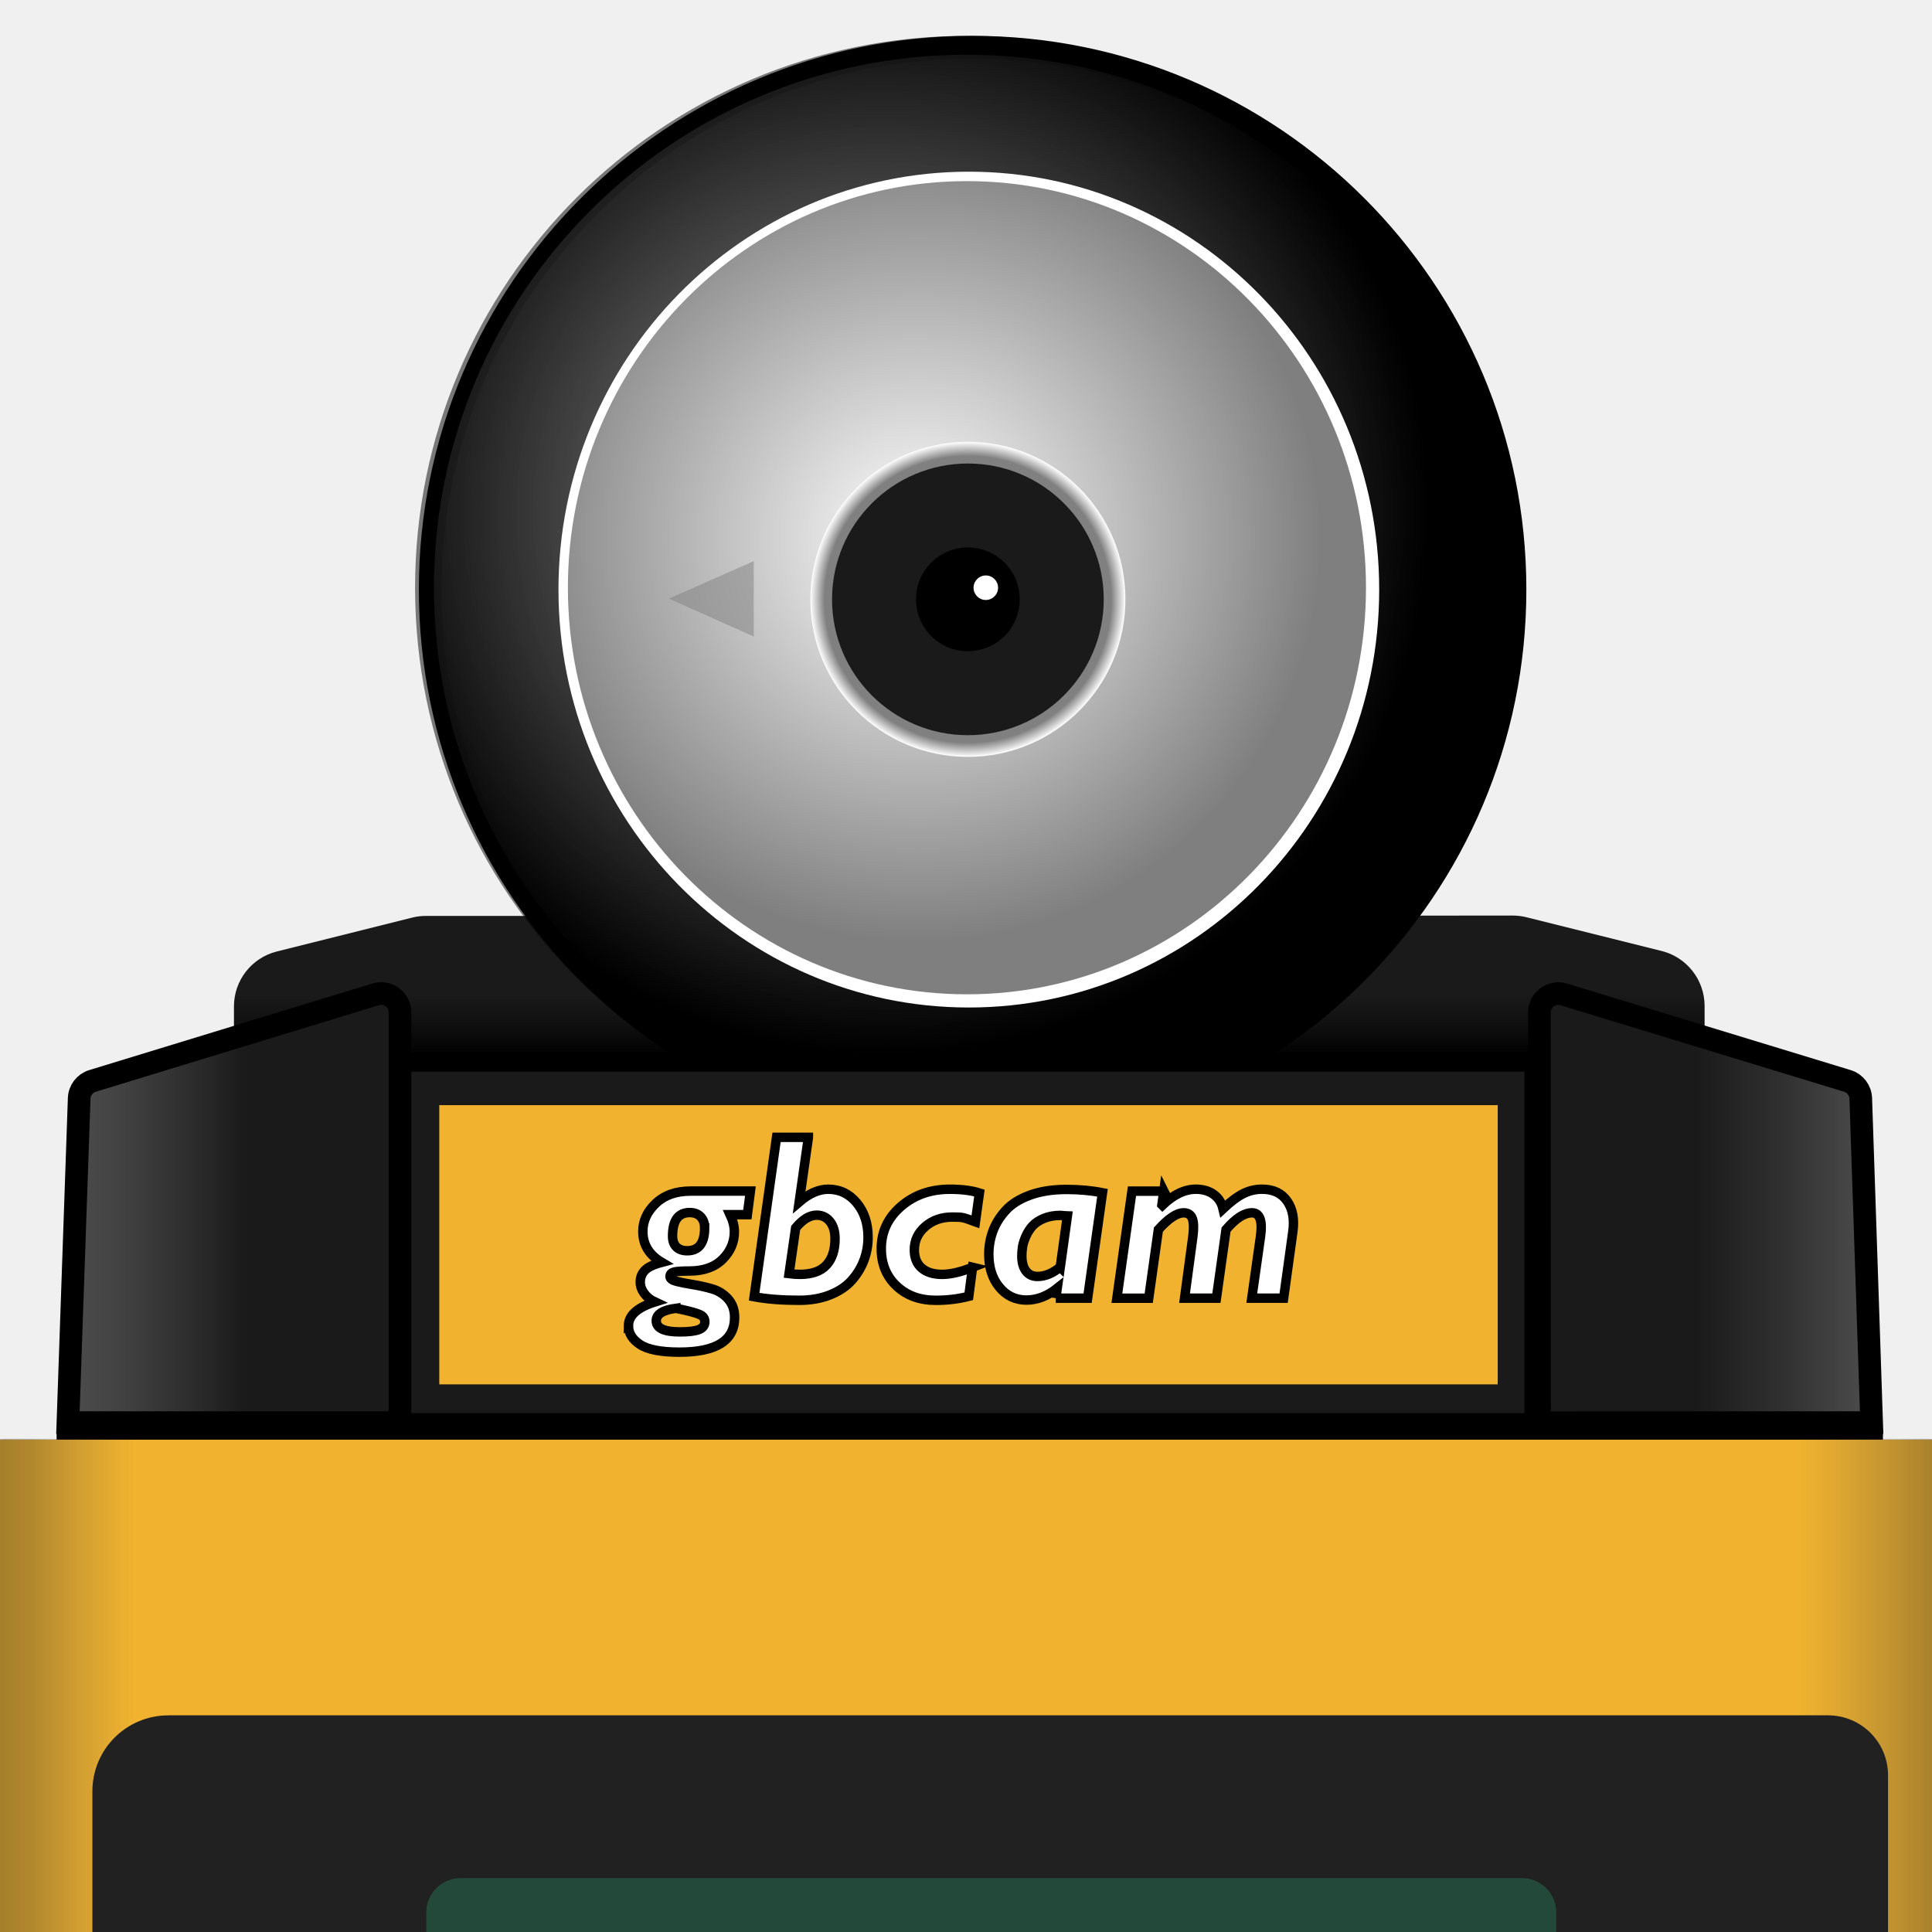
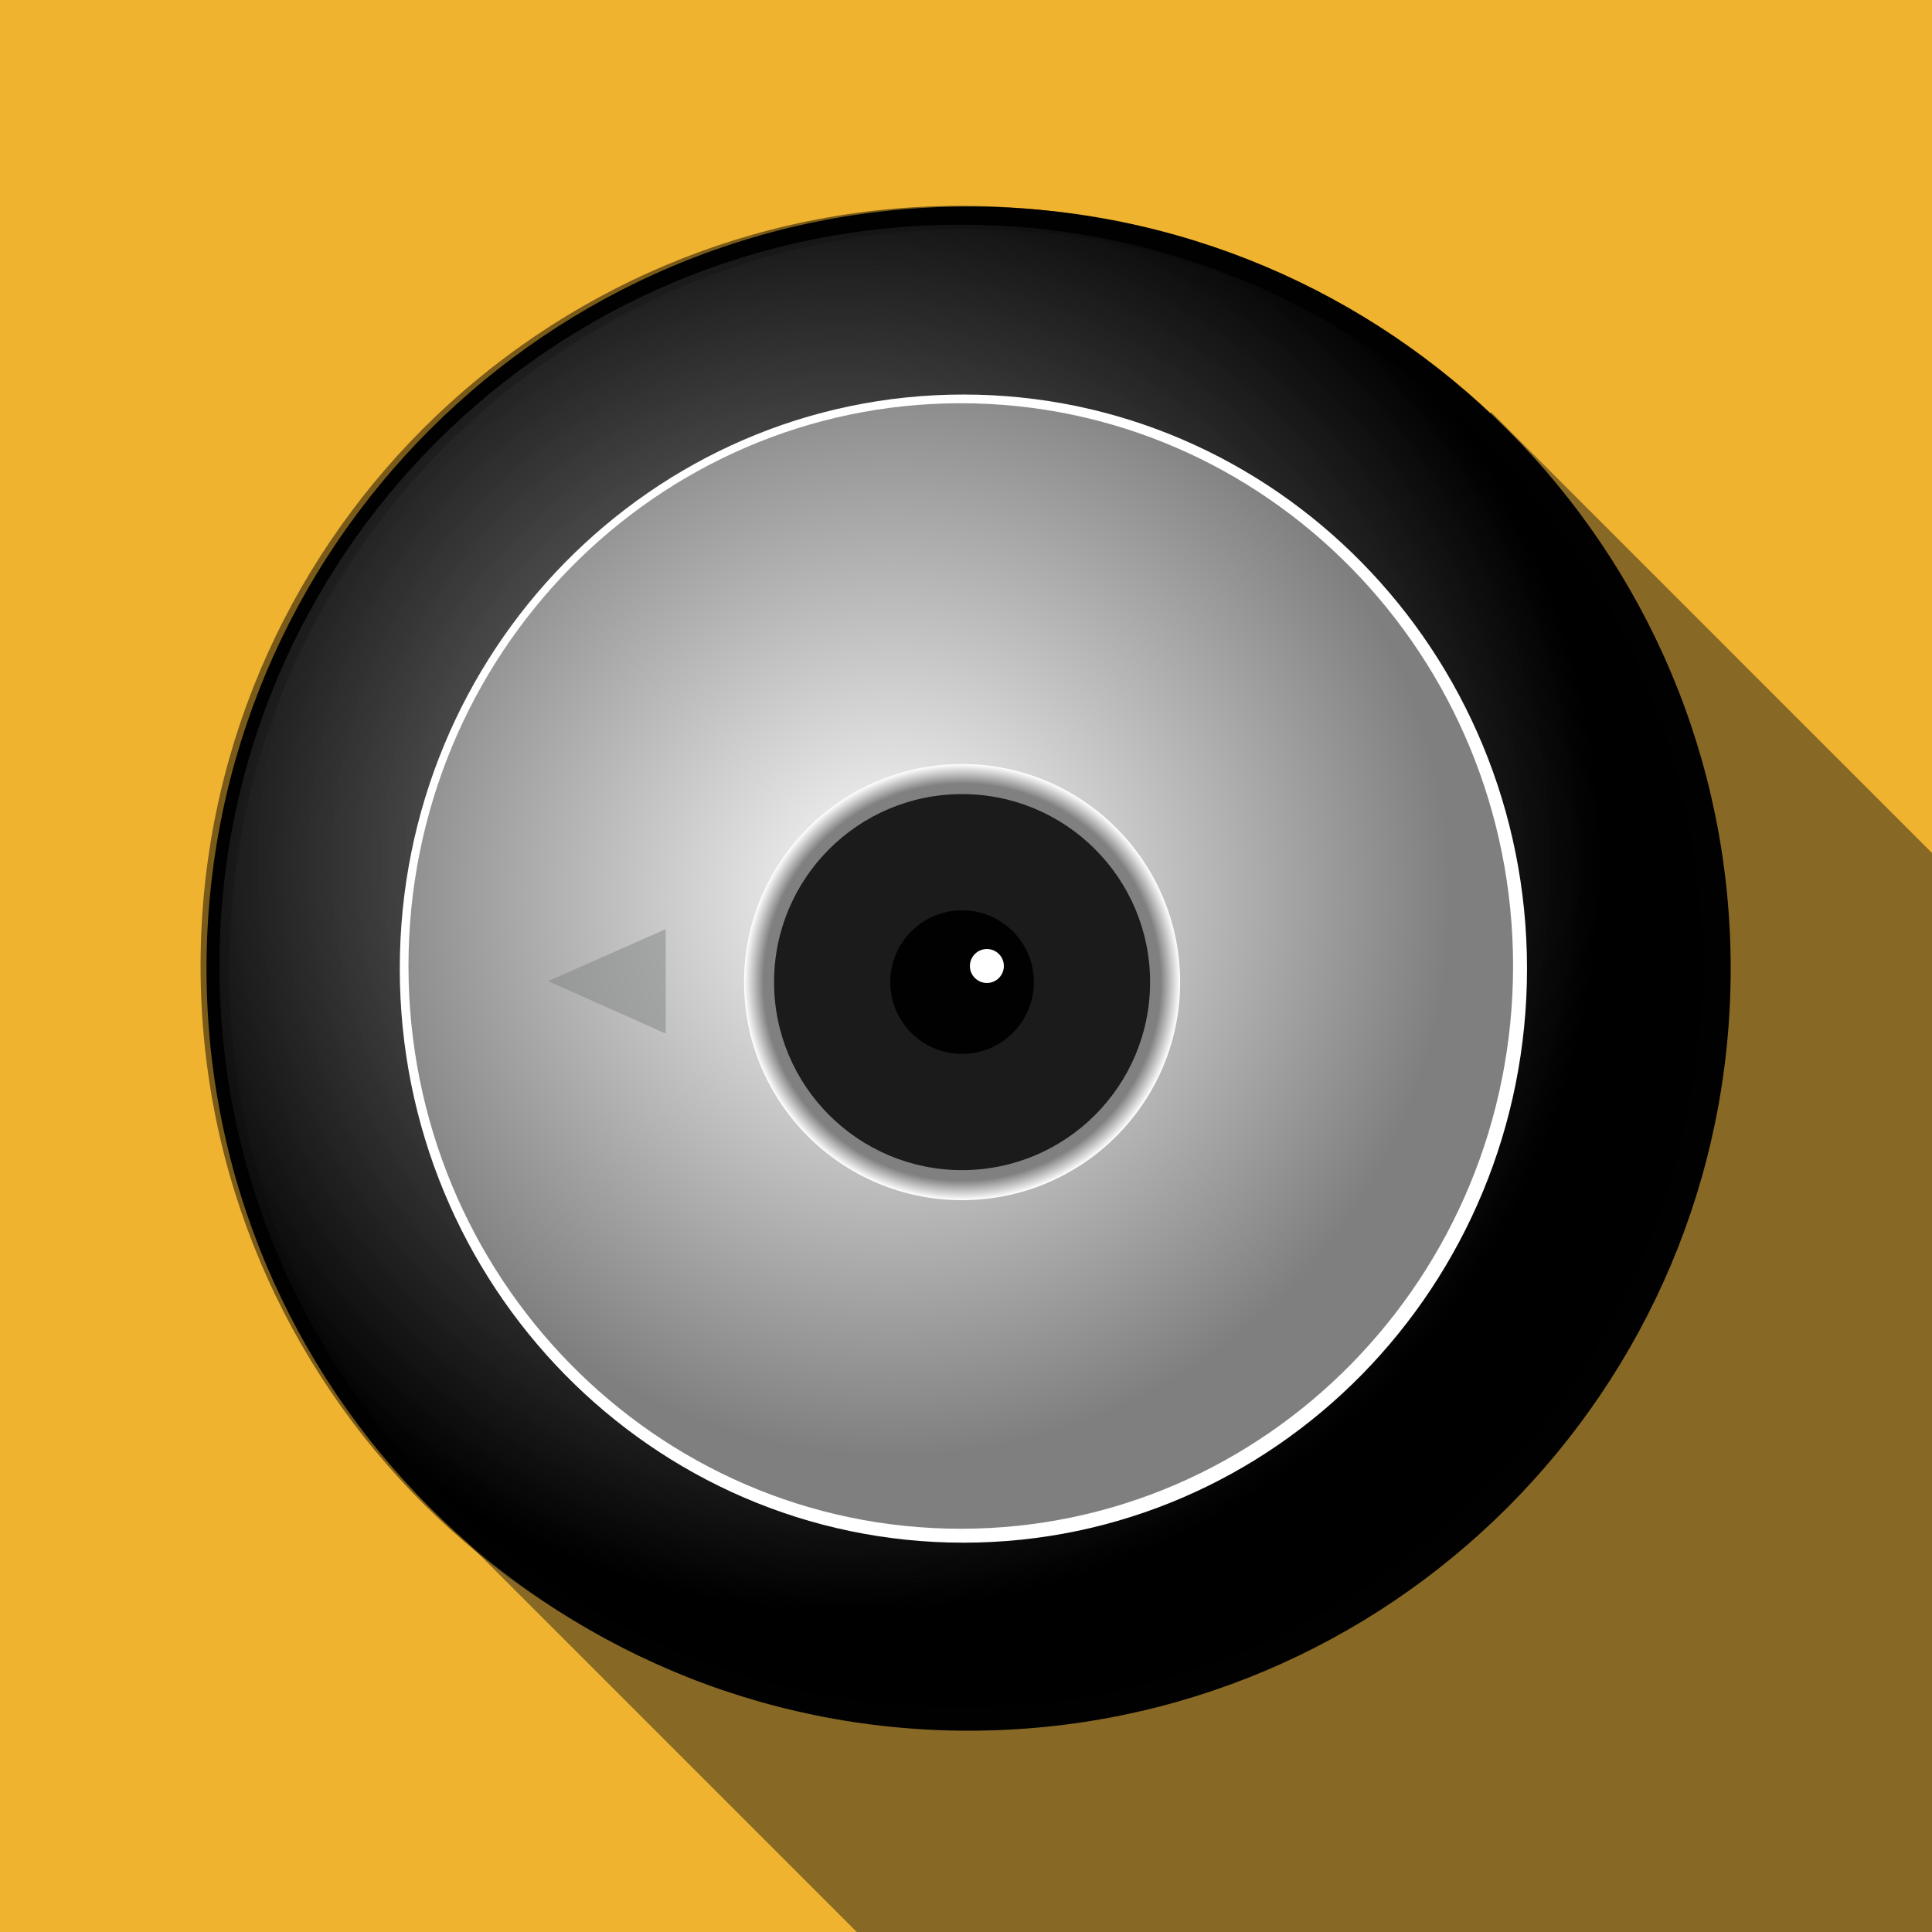
<svg xmlns="http://www.w3.org/2000/svg" xmlns:xlink="http://www.w3.org/1999/xlink" id="Capa_1" data-name="Capa 1" viewBox="0 0 1024 1024">
  <defs>
    <style>
      .cls-1 {
-         fill: url(#Degradado_sin_nombre_28);
+         fill: #f0b32f;
      }

      .cls-2 {
-         fill: url(#Degradado_sin_nombre_53);
+         fill: #1d1d1b;
      }

-       .cls-2, .cls-3, .cls-4, .cls-5, .cls-6, .cls-7, .cls-8, .cls-9, .cls-10 {
+       .cls-2, .cls-4, .cls-6, .cls-8 {
+         opacity: 0.5;
+       }
+ 
+       .cls-3, .cls-4 {
+         stroke: #010101;
+       }
+ 
+       .cls-3, .cls-4, .cls-5 {
        stroke-miterlimit: 10;
      }

-       .cls-2, .cls-3, .cls-4, .cls-6, .cls-7, .cls-8, .cls-10 {
-         stroke: #000;
-       }
- 
-       .cls-2, .cls-3, .cls-4, .cls-9 {
+       .cls-3, .cls-5 {
        stroke-width: 12px;
-       }
- 
-       .cls-11, .cls-9, .cls-10 {
-         fill: #fff;
      }

      .cls-3 {
        fill: url(#Degradado_sin_nombre_210);
      }

      .cls-4 {
-         fill: url(#Degradado_sin_nombre_52);
+         stroke-width: 10px;
+         fill: url(#Degradado_sin_nombre_163);
+       }
+ 
+       .cls-11, .cls-5 {
+         fill: #fff;
      }

      .cls-5 {
-         stroke: #1a1a1a;
-         stroke-width: 20px;
-       }
- 
-       .cls-5, .cls-12 {
-         fill: #f1b32f;
-       }
- 
-       .cls-13 {
-         fill: url(#Degradado_sin_nombre_28-2);
+         stroke: #fff;
      }

      .cls-6 {
-         fill: url(#Degradado_sin_nombre_163);
+         fill: url(#Degradado_sin_nombre_186);
      }

-       .cls-6, .cls-7, .cls-8 {
-         stroke-width: 10px;
-       }
- 
-       .cls-6, .cls-14, .cls-15, .cls-16 {
-         opacity: .5;
-       }
- 
-       .cls-7, .cls-17 {
-         fill: none;
+       .cls-7 {
+         fill: url(#Degradado_sin_nombre_222);
      }

      .cls-8 {
-         fill: url(#Degradado_sin_nombre_55);
-       }
- 
-       .cls-18 {
-         fill: #224939;
-       }
- 
-       .cls-19 {
-         fill: #212121;
-       }
- 
-       .cls-20 {
-         clip-path: url(#clippath);
-       }
- 
-       .cls-14 {
-         fill: url(#Degradado_sin_nombre_70);
-       }
- 
-       .cls-15 {
-         fill: gray;
+         fill: #808181;
        isolation: isolate;
      }

      .cls-9 {
-         stroke: #fff;
-       }
- 
-       .cls-21 {
-         fill: #1a1a1a;
+         fill: #1b1b1b;
      }

      .cls-10 {
-         stroke-width: 5px;
-       }
- 
-       .cls-22 {
-         fill: url(#Degradado_sin_nombre_222);
-       }
- 
-       .cls-16 {
-         fill: url(#Degradado_sin_nombre_186);
+         fill: #010101;
      }
    </style>
-     <linearGradient id="Degradado_sin_nombre_28" data-name="Degradado sin nombre 28" x1="319" y1="485.46" x2="319" y2="561" gradientUnits="userSpaceOnUse">
-       <stop offset=".55" stop-color="#1a1a1a" />
-       <stop offset=".76" stop-color="#101010" />
-       <stop offset=".99" stop-color="#000" />
-     </linearGradient>
-     <linearGradient id="Degradado_sin_nombre_28-2" data-name="Degradado sin nombre 28" x1="708.45" y1="485.26" x2="708.45" y2="561.01" xlink:href="#Degradado_sin_nombre_28" />
-     <radialGradient id="Degradado_sin_nombre_210" data-name="Degradado sin nombre 210" cx="472.77" cy="272.15" fx="460.76" fy="272.15" r="287.5" gradientUnits="userSpaceOnUse">
-       <stop offset="0" stop-color="#333" />
-       <stop offset=".54" stop-color="#1a1a1a" />
-       <stop offset=".97" stop-color="#000" />
+     <radialGradient id="Degradado_sin_nombre_210" data-name="Degradado sin nombre 210" cx="454.25" cy="457.53" fx="437.614" r="397.92" gradientUnits="userSpaceOnUse">
+       <stop offset="0" stop-color="#343434" />
+       <stop offset="0.54" stop-color="#1a1a1a" />
+       <stop offset="0.97" stop-color="#010101" />
    </radialGradient>
-     <radialGradient id="Degradado_sin_nombre_163" data-name="Degradado sin nombre 163" cx="469.77" cy="271.15" fx="457.76" fy="271.15" r="287.5" gradientUnits="userSpaceOnUse">
+     <radialGradient id="Degradado_sin_nombre_163" data-name="Degradado sin nombre 163" cx="450.1" cy="456.15" fx="433.462" r="397.92" gradientUnits="userSpaceOnUse">
      <stop offset="0" stop-color="#fff" />
-       <stop offset="1" stop-color="#000" />
+       <stop offset="1" />
    </radialGradient>
-     <radialGradient id="Degradado_sin_nombre_186" data-name="Degradado sin nombre 186" cx="486.39" cy="285.39" fx="486.39" fy="285.39" r="213.51" gradientUnits="userSpaceOnUse">
-       <stop offset="0" stop-color="#fff" />
-       <stop offset="1" stop-color="#000" />
-     </radialGradient>
-     <radialGradient id="Degradado_sin_nombre_222" data-name="Degradado sin nombre 222" cx="513" cy="317.67" fx="513" fy="317.67" r="83.5" gradientUnits="userSpaceOnUse">
-       <stop offset=".91" stop-color="gray" />
+     <radialGradient id="Degradado_sin_nombre_186" data-name="Degradado sin nombre 186" cx="473.09" cy="475.86" fx="473.094" r="295.51" xlink:href="#Degradado_sin_nombre_163" />
+     <radialGradient id="Degradado_sin_nombre_222" data-name="Degradado sin nombre 222" cx="509.92" cy="520.54" r="115.57" gradientUnits="userSpaceOnUse">
+       <stop offset="0.91" stop-color="gray" />
      <stop offset="1" stop-color="#fff" />
    </radialGradient>
-     <linearGradient id="Degradado_sin_nombre_55" data-name="Degradado sin nombre 55" x1="35" y1="880.5" x2="993" y2="880.5" gradientUnits="userSpaceOnUse">
-       <stop offset="0" stop-color="#4d4d4d" />
-       <stop offset=".03" stop-color="#434343" />
-       <stop offset=".08" stop-color="#2a2a2a" />
-       <stop offset=".1" stop-color="#1a1a1a" />
-       <stop offset=".9" stop-color="#1a1a1a" />
-       <stop offset=".99" stop-color="#333" />
-     </linearGradient>
-     <linearGradient id="Degradado_sin_nombre_52" data-name="Degradado sin nombre 52" x1="36" y1="640.29" x2="212" y2="640.29" gradientUnits="userSpaceOnUse">
-       <stop offset="0" stop-color="#4d4d4d" />
-       <stop offset=".15" stop-color="#434343" />
-       <stop offset=".4" stop-color="#2a2a2a" />
-       <stop offset=".53" stop-color="#1a1a1a" />
-     </linearGradient>
-     <linearGradient id="Degradado_sin_nombre_53" data-name="Degradado sin nombre 53" x1="815.93" y1="640.34" x2="992" y2="640.34" gradientUnits="userSpaceOnUse">
-       <stop offset=".47" stop-color="#1a1a1a" />
-       <stop offset=".74" stop-color="#313131" />
-       <stop offset="1" stop-color="#4d4d4d" />
-     </linearGradient>
-     <clipPath id="clippath">
-       <rect class="cls-17" width="1024" height="1024" />
-     </clipPath>
-     <linearGradient id="Degradado_sin_nombre_70" data-name="Degradado sin nombre 70" x1="-37.75" y1="1682.13" x2="1062.25" y2="1682.13" gradientUnits="userSpaceOnUse">
-       <stop offset="0" stop-color="#1a1a1a" />
-       <stop offset=".05" stop-color="#2c2c2c" stop-opacity=".64" />
-       <stop offset=".1" stop-color="#4d4d4d" stop-opacity="0" />
-       <stop offset=".9" stop-color="#4d4d4d" stop-opacity="0" />
-       <stop offset=".99" stop-color="#1a1a1a" />
-     </linearGradient>
  </defs>
-   <g>
-     <path class="cls-1" d="M124,547.98v-14.57c0-13.76,9.36-25.76,22.71-29.1l71.7-17.95c2.38-.6,4.83-.9,7.29-.9h288.3v75.54H124" />
-     <path class="cls-13" d="M903.47,547.71v-14.57c-.02-13.76-9.39-25.75-22.74-29.09l-71.71-17.9c-2.38-.59-4.83-.89-7.29-.89l-288.3,.2,.05,75.54,390-.28" />
+   <g id="Fondo">
+     <rect id="Relleno" class="cls-1" width="1024" height="1024" />
+     <rect id="Sombra" class="cls-2" x="372.48" y="391.57" width="807.37" height="767.15" transform="translate(-320.78 775.87) rotate(-45)" />
  </g>
-   <circle class="cls-3" cx="515.5" cy="312.5" r="287.5" />
-   <circle class="cls-6" cx="512.5" cy="311.5" r="287.5" />
-   <ellipse class="cls-9" cx="513.5" cy="312.5" rx="211.5" ry="215.5" />
-   <ellipse class="cls-16" cx="512.5" cy="311.5" rx="211.5" ry="215.5" />
-   <circle class="cls-22" cx="513" cy="317.67" r="83.5" />
-   <polygon class="cls-15" points="399.5 337.38 354.5 317.28 399.5 297.38 399.5 337.38" />
-   <circle class="cls-21" cx="513" cy="317.67" r="72" />
-   <circle cx="513" cy="317.67" r="27.5" />
-   <rect class="cls-8" x="35" y="763" width="958" height="235" />
-   <rect x="239" y="763" width="49" height="235" />
-   <rect x="745" y="763" width="49" height="235" />
-   <rect class="cls-5" x="222.82" y="575.75" width="581" height="168" />
-   <path class="cls-4" d="M41.97,582.13l-5.97,171.87H212v-217.42c0-6.72-6.5-11.53-12.93-9.56l-150.03,45.89c-4.08,1.25-6.92,4.95-7.07,9.22Z" />
-   <path class="cls-2" d="M986.24,582.14c1.92,57.29,3.84,114.57,5.76,171.86l-176,.06-.07-217.42c0-6.72,6.49-11.53,12.92-9.57,50.1,15.28,100.21,30.57,150.31,45.85,4.09,1.25,6.93,4.96,7.08,9.23Z" />
-   <rect class="cls-7" x="211" y="563" width="602" height="191" />
-   <circle class="cls-11" cx="522.5" cy="311.5" r="6.5" />
-   <g>
-     <path class="cls-10" d="M333.09,702.81c0-5.58,4.67-9.83,14-12.75-2.33-1.08-4.21-2.58-5.62-4.5-1.42-1.92-2.12-3.92-2.12-6,0-3.25,1.38-5.79,4.12-7.62,1.67-1.08,4.08-2.04,7.25-2.88-6.67-3.92-10-9.38-10-16.38,0-5.58,2.29-10.54,6.88-14.88,4.58-4.33,10.71-6.5,18.38-6.5h31.75l-1.62,12.5h-9.12c1.5,3.25,2.25,6.25,2.25,9,0,5.58-2.08,10.46-6.25,14.62s-10.04,6.25-17.62,6.25c-4.08,0-6.81,.19-8.19,.56s-2.06,1.15-2.06,2.31,1.17,2.04,3.5,2.62c2.33,.58,5.19,1.15,8.56,1.69,3.38,.54,6.75,1.29,10.12,2.25,3.38,.96,6.23,2.73,8.56,5.31,2.33,2.58,3.5,5.88,3.5,9.88,0,12.25-9.75,18.38-29.25,18.38-9.83,0-16.79-1.36-20.88-4.06-4.08-2.71-6.12-5.98-6.12-9.81Zm25.12-9.38c-6.92,.92-10.38,3.12-10.38,6.62,0,3.92,4.17,5.88,12.5,5.88,4.75,0,8.14-.42,10.19-1.25,2.04-.83,3.06-2.21,3.06-4.12,0-1.75-.9-3.02-2.69-3.81-1.79-.79-4.98-1.69-9.56-2.69-1.33-.25-2.38-.46-3.12-.62Zm15.25-42.62c0-2.5-.71-4.48-2.12-5.94-1.42-1.46-3.33-2.19-5.75-2.19-6.08,0-9.12,4.17-9.12,12.5,0,2.5,.69,4.42,2.06,5.75,1.38,1.33,3.27,2,5.69,2,6.17,0,9.25-4.04,9.25-12.12Z" />
-     <path class="cls-10" d="M428.47,602.81l-4.88,34.25c5.25-4.5,10.38-6.75,15.38-6.75,6.08,0,11.12,2.42,15.12,7.25,4,4.83,6,10.92,6,18.25,0,4.17-.71,8.17-2.12,12-1.42,3.83-3.54,7.38-6.38,10.62-2.83,3.25-6.67,5.86-11.5,7.81-4.83,1.96-10.33,2.94-16.5,2.94-9.17,0-17.12-.62-23.88-1.88l11.88-84.5h16.88Zm-6.75,48l-3.5,24.25c2,.25,3.92,.38,5.75,.38,6.33,0,11.02-1.64,14.06-4.94,3.04-3.29,4.56-7.94,4.56-13.94,0-3.83-.9-6.88-2.69-9.12-1.79-2.25-4.15-3.38-7.06-3.38-3.67,0-7.38,2.25-11.12,6.75Z" />
-     <path class="cls-10" d="M515.47,671.69l-2,15.38c-5.5,1.42-11.33,2.12-17.5,2.12-8.5,0-15.44-2.54-20.81-7.62-5.38-5.08-8.06-11.67-8.06-19.75,0-8.92,3.5-16.39,10.5-22.44,7-6.04,15.62-9.06,25.88-9.06,6.25,0,11.46,.67,15.63,2l-2.12,15.25c-3.58-1.33-5.92-2.08-7-2.25-.75-.17-2.5-.25-5.25-.25-5.67,0-10.44,1.67-14.31,5-3.88,3.33-5.81,7.46-5.81,12.38,0,4.17,1.29,7.38,3.88,9.62,2.58,2.25,6.21,3.38,10.88,3.38,4.42,0,9.79-1.25,16.13-3.75Z" />
-     <path class="cls-10" d="M559.59,688.06l.75-5.25c-5.25,4.17-10.71,6.25-16.38,6.25s-10.5-2.27-14.25-6.81c-3.75-4.54-5.62-10.35-5.62-17.44,0-4.33,.73-8.46,2.19-12.38,1.46-3.92,3.73-7.56,6.81-10.94,3.08-3.38,7.38-6.06,12.88-8.06s11.92-3,19.25-3c6.83,0,13.21,.58,19.12,1.75l-7.88,55.88h-16.88Zm2.38-16.5l3.75-27c-.08,0-.61-.06-1.56-.19-.96-.12-1.65-.19-2.06-.19-3.33,0-6.29,.54-8.88,1.62-2.58,1.08-4.58,2.42-6,4-1.42,1.58-2.58,3.42-3.5,5.5-.92,2.08-1.5,3.94-1.75,5.56s-.38,3.23-.38,4.81c0,3.42,.73,6.08,2.19,8,1.46,1.92,3.48,2.88,6.06,2.88,4.08,0,8.12-1.67,12.12-5Z" />
-     <path class="cls-10" d="M616.84,631.31l-1,7.25,.25,.25c5.92-5.67,11.83-8.5,17.75-8.5,3.75,0,6.89,.92,9.44,2.75,2.54,1.83,4.19,4.38,4.94,7.62,4-3.75,7.56-6.42,10.69-8,3.12-1.58,6.44-2.38,9.94-2.38,6,0,10.46,2.11,13.38,6.31,2.92,4.21,3.92,9.61,3,16.19l-4.88,35.25h-16.88l4.62-32.62c1.17-8.42-.33-12.62-4.5-12.62s-8.67,2.96-13.75,8.88l-5.12,36.38h-16.88l4.38-32.5c.58-4.42,.5-7.64-.25-9.69-.75-2.04-2.29-3.06-4.62-3.06-3.58,0-8.04,2.96-13.38,8.88l-5.12,36.38h-16.88l8-56.75h16.88Z" />
-   </g>
-   <g class="cls-20">
-     <g id="layer3">
-       <path id="rect9640" class="cls-12" d="M2.63,763.06H1021.36c22.52,0,40.64,18.13,40.64,40.64v1644.9c-15.22,36.43-30.99,54.01-54.72,73.05-40.38,32.43-91.47,50.87-141.54,64.09-57.91,15.29-119.31,10.91-178.93,16.34H2.64c-22.52,0-40.64-18.13-40.64-40.64V803.71c0-22.52,18.13-40.64,40.64-40.64h-.01Z" />
-       <path id="rect9640-2" data-name="rect9640" class="cls-14" d="M2.88,762.62H1021.61c22.52,0,40.64,18.13,40.64,40.64v1644.9c-15.22,36.43-30.99,54.01-54.72,73.05-40.38,32.43-91.47,50.87-141.54,64.09-57.91,15.29-119.31,10.91-178.93,16.34H2.89c-22.52,0-40.64-18.13-40.64-40.64V803.27c0-22.52,18.13-40.64,40.64-40.64h-.01Z" />
-       <path id="rect10154" class="cls-19" d="M89.32,909.17c-22.35,0-40.35,17.94-40.35,40.29v644.15c0,22.35,18.01,40.35,40.35,40.35H866.09c74.03,0,133.62-59.59,133.62-133.62v-43.28c.61-2.46,.99-5.05,.99-7.71v-508.36c0-17.64-14.2-31.83-31.83-31.83H89.32Z" />
-       <rect id="rect10161" class="cls-18" x="225.93" y="995.43" width="598.95" height="550.7" rx="18.24" ry="18.24" />
-     </g>
+   <g id="Cam">
+     <circle class="cls-3" cx="513.38" cy="513.38" r="397.92" />
+     <circle class="cls-4" cx="509.23" cy="512" r="397.92" />
+     <ellipse class="cls-5" cx="510.62" cy="513.38" rx="292.73" ry="298.27" />
+     <ellipse class="cls-6" cx="509.23" cy="512" rx="292.73" ry="298.27" />
+     <circle class="cls-7" cx="509.92" cy="520.54" r="115.57" />
+     <polygon class="cls-8" points="352.83 547.82 290.55 520 352.83 492.46 352.83 547.82" />
+     <circle class="cls-9" cx="509.92" cy="520.54" r="99.65" />
+     <circle class="cls-10" cx="509.92" cy="520.54" r="38.06" />
+     <circle class="cls-11" cx="523.07" cy="512" r="9" />
  </g>
</svg>
